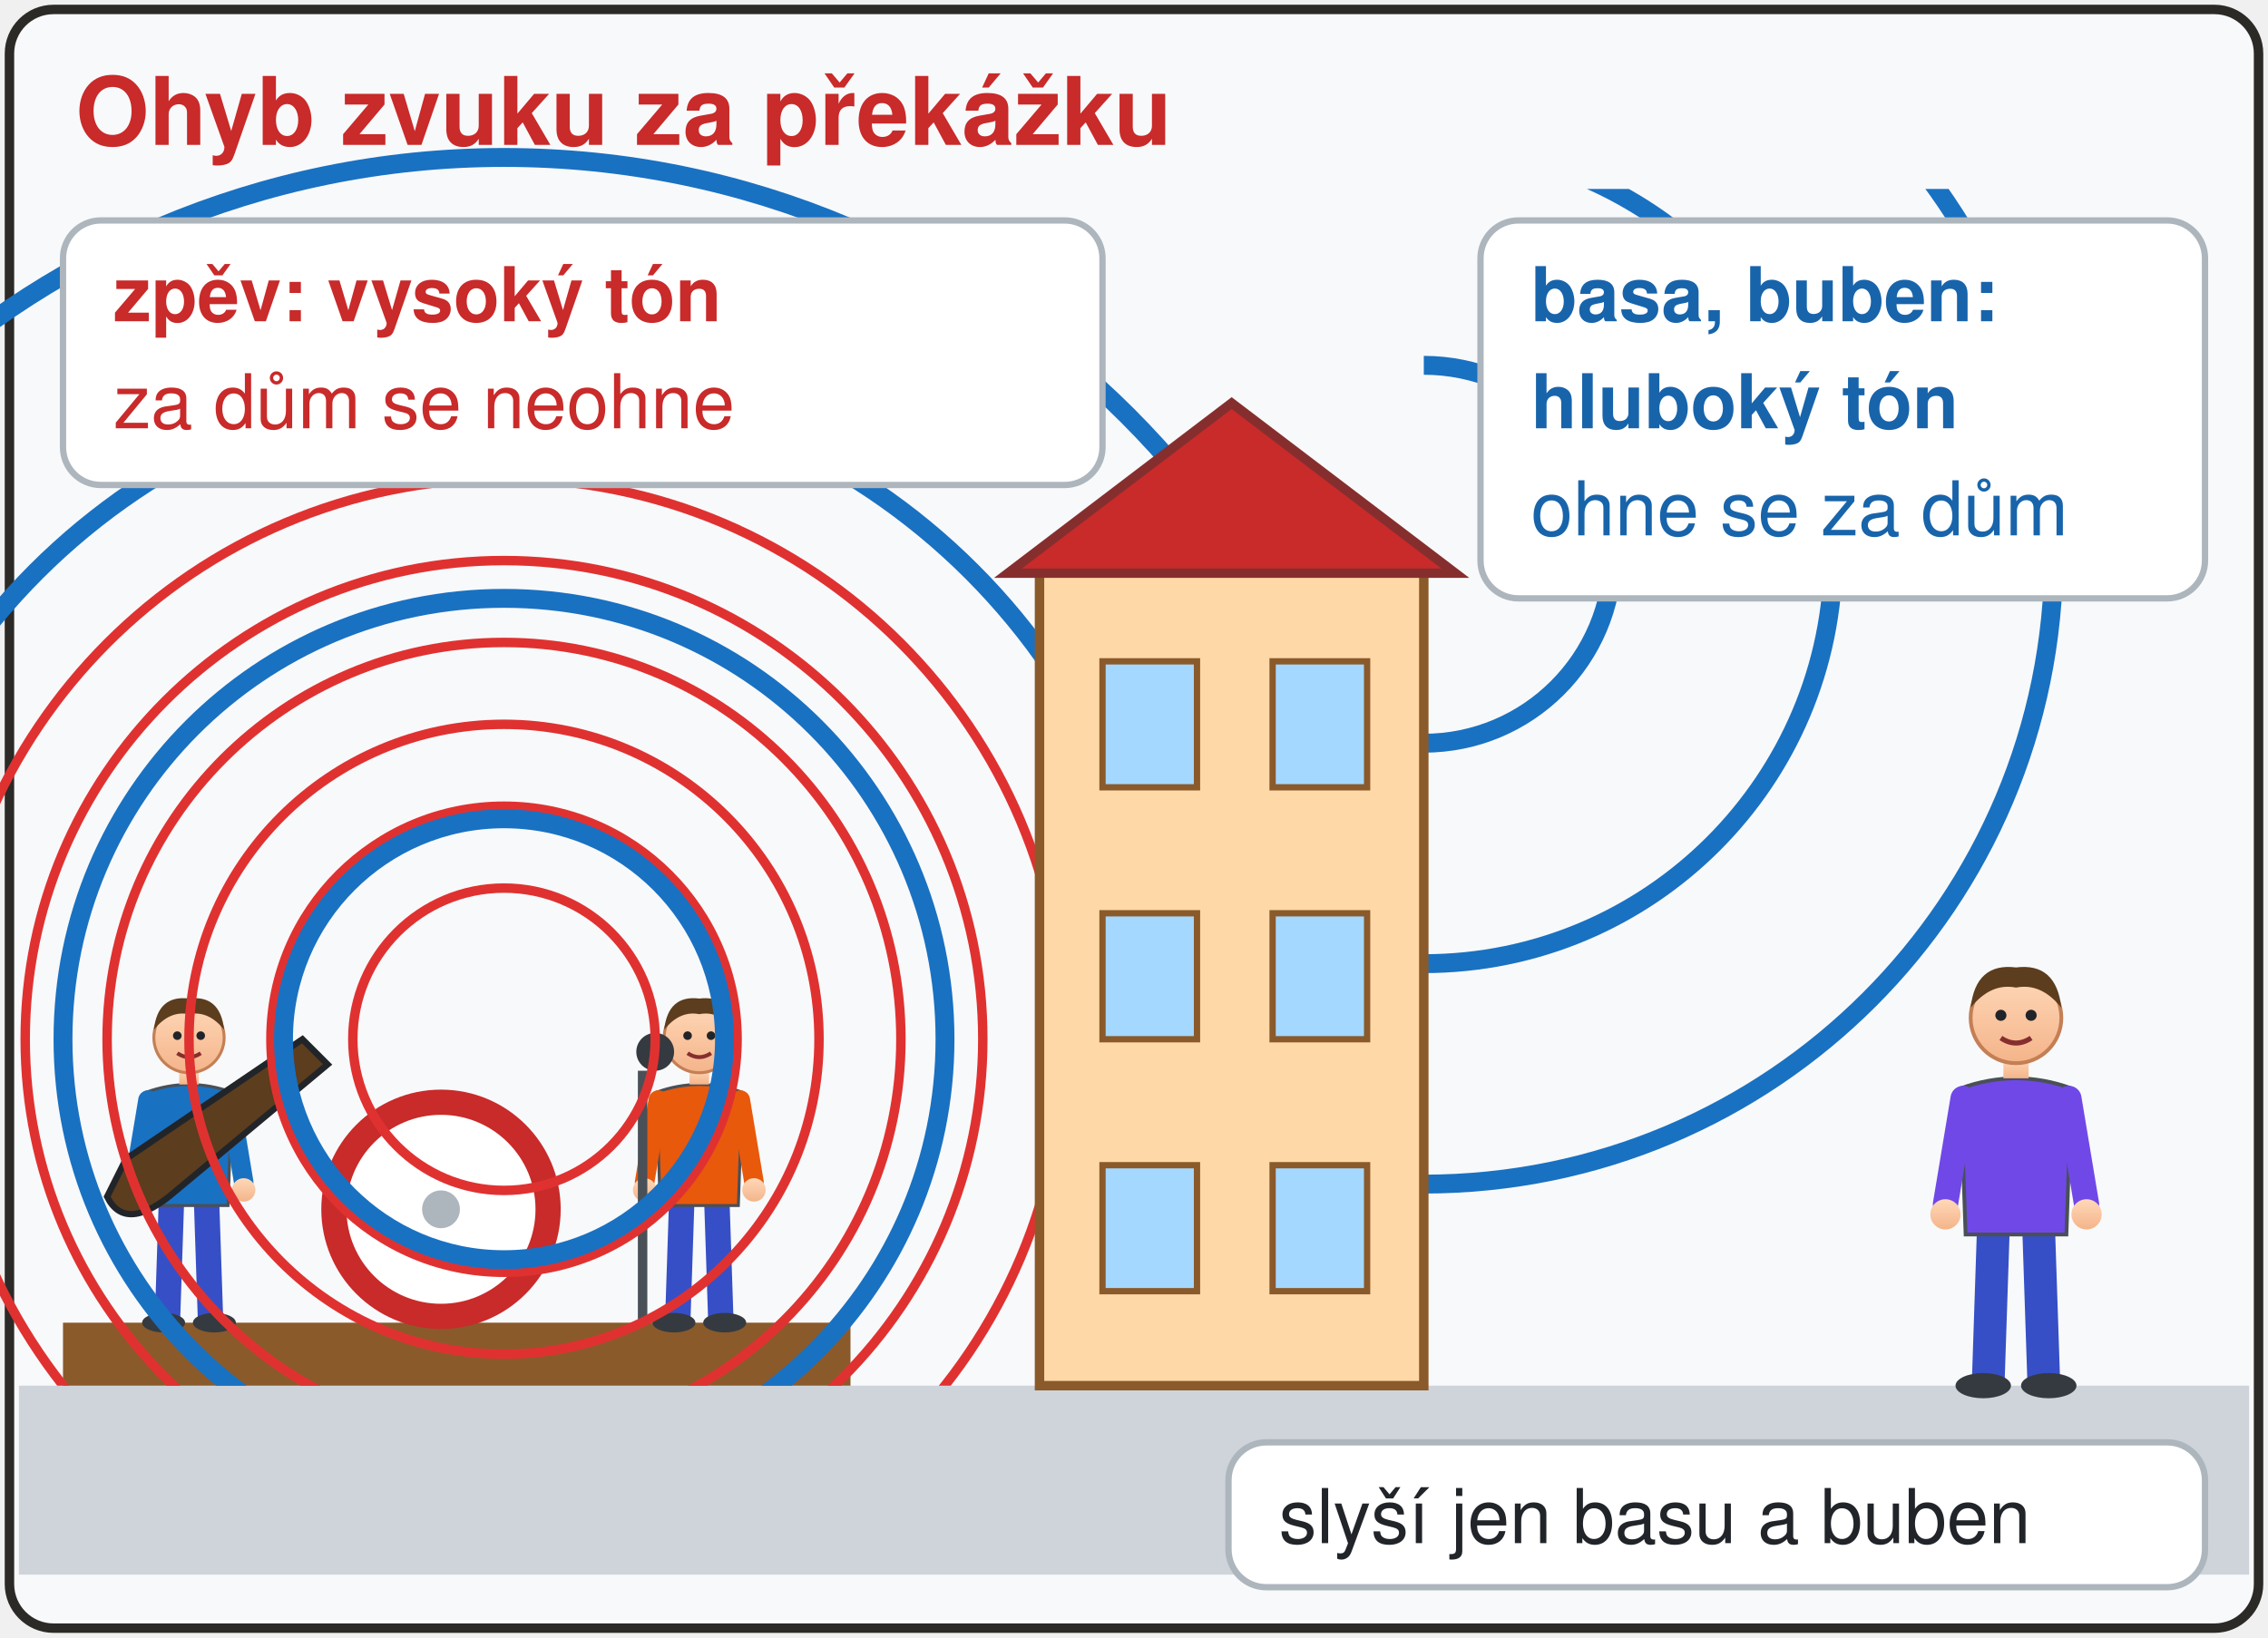
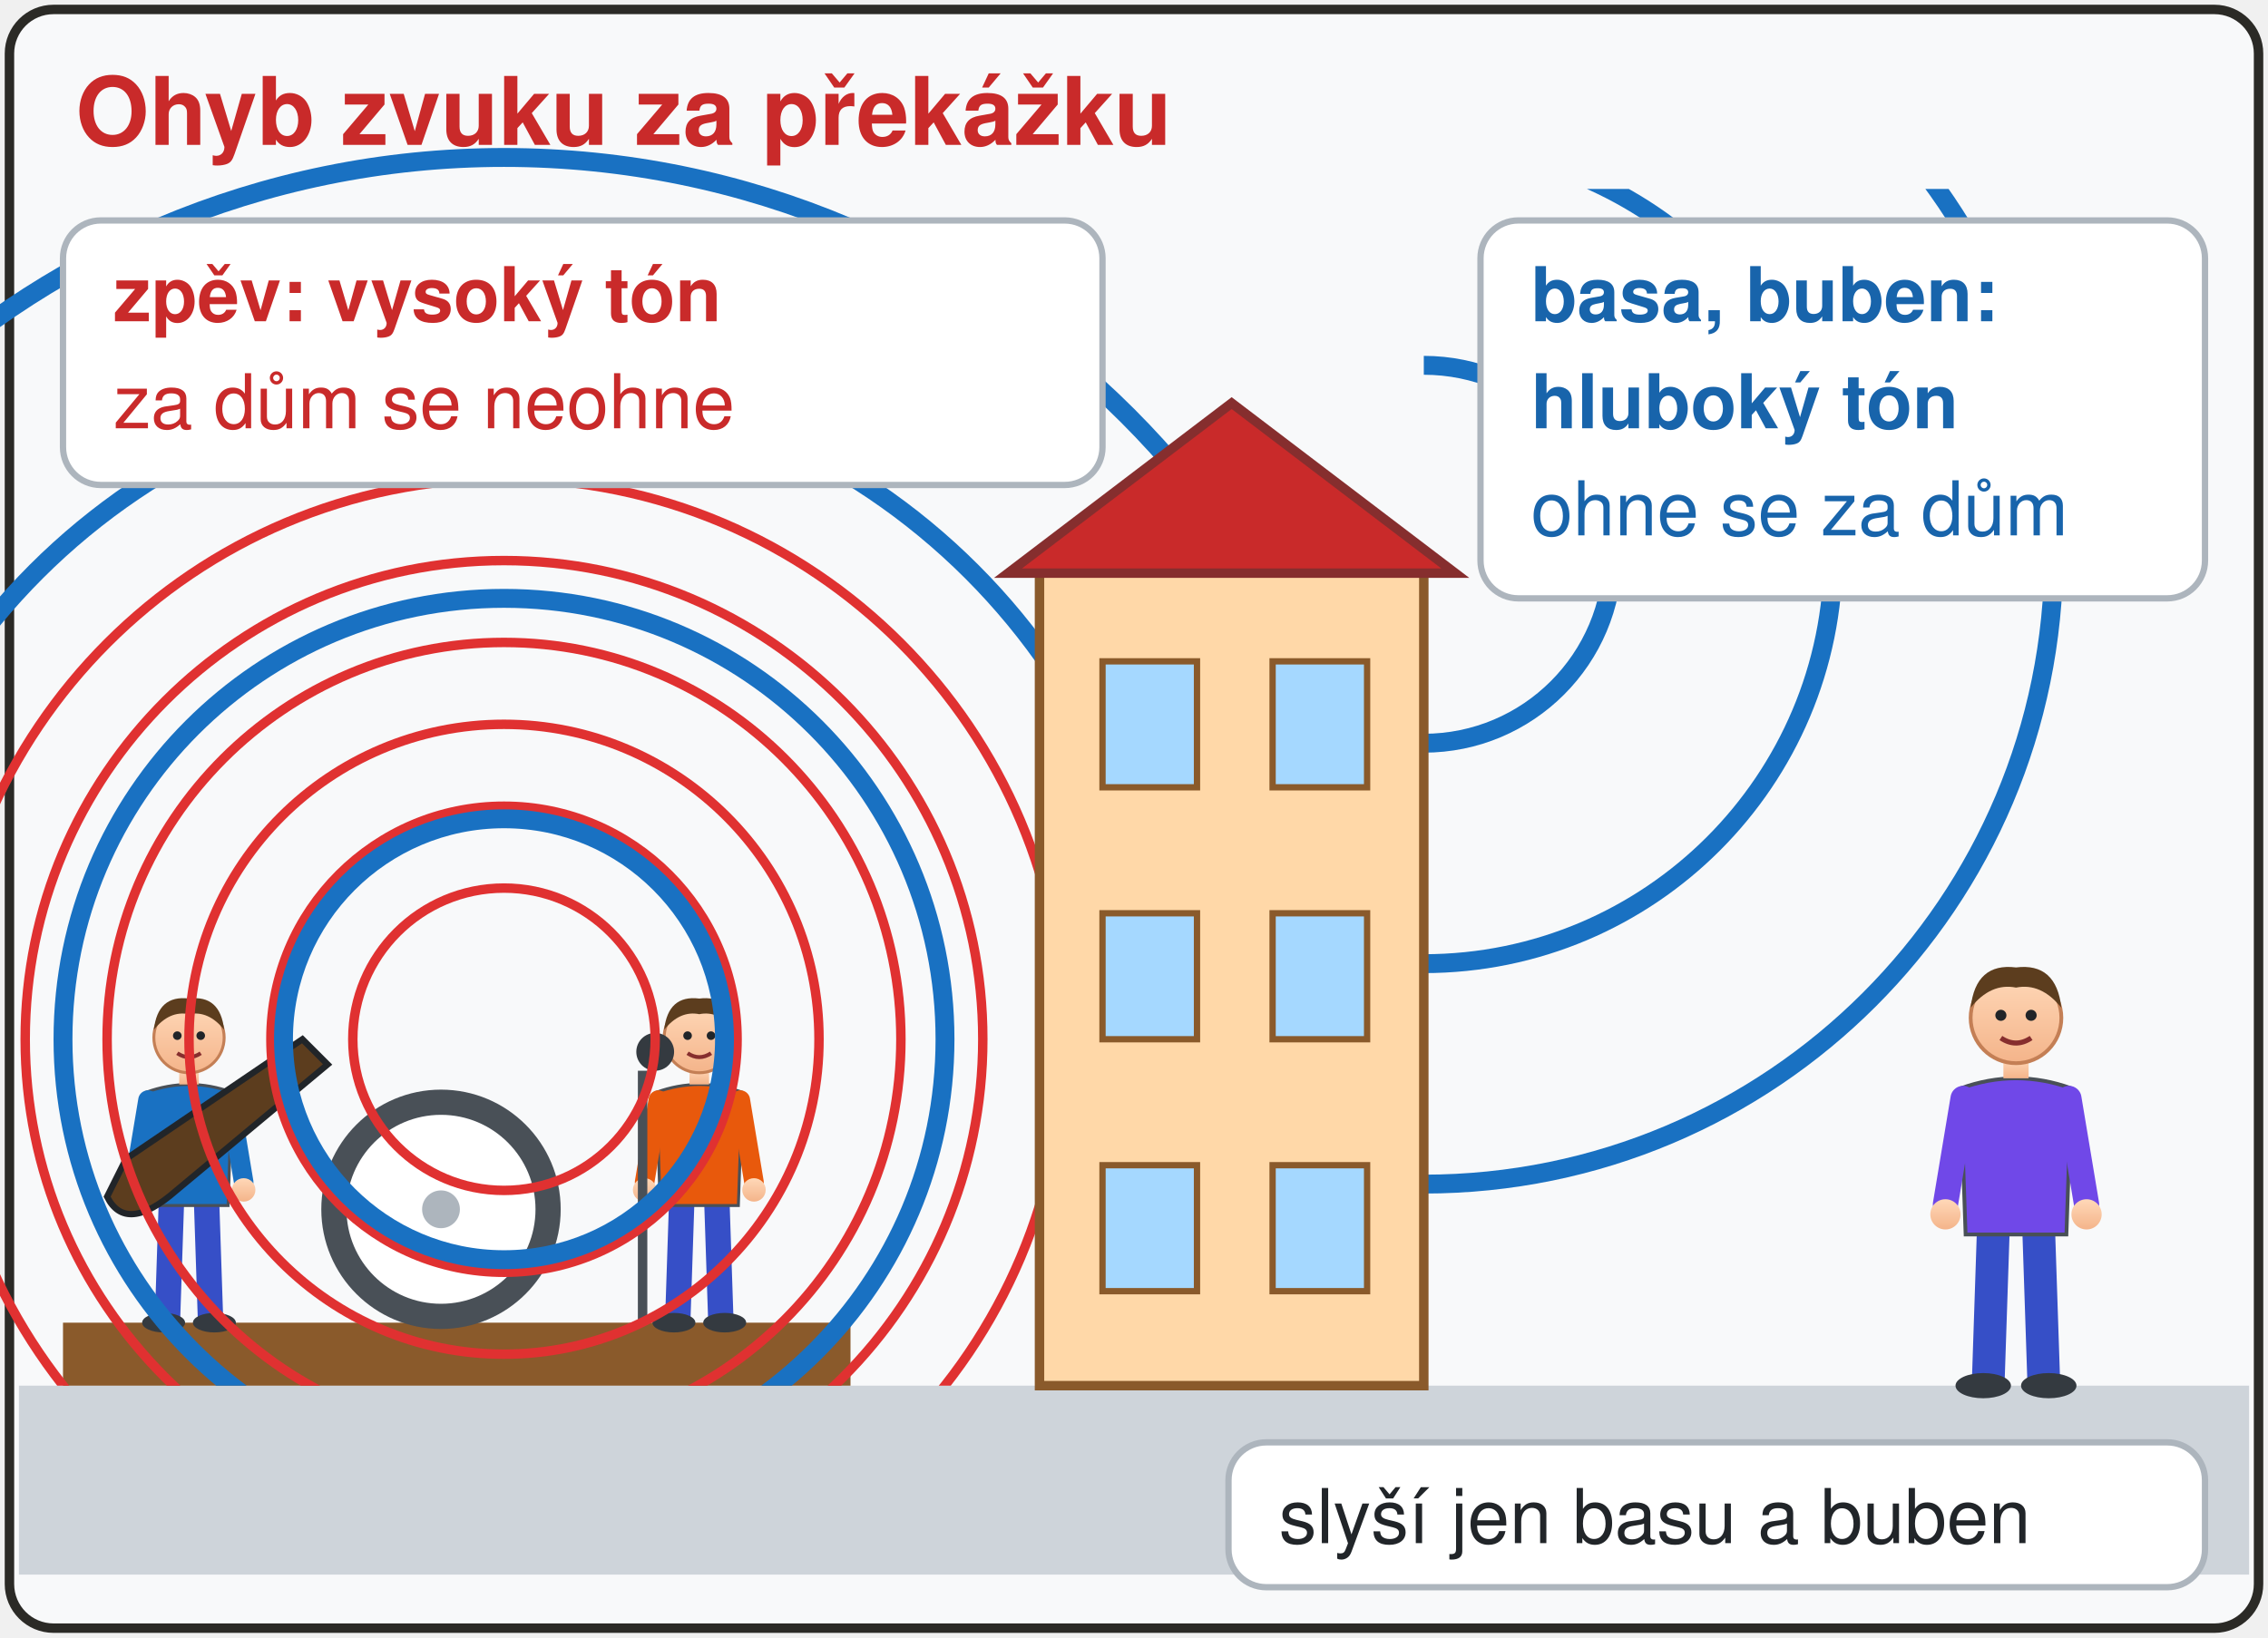
<svg xmlns="http://www.w3.org/2000/svg" viewBox="0 0 720 520" font-family="'Segoe UI', Helvetica, Arial, sans-serif" role="img" aria-label="Kapela hraje před domem: hluboké tóny basy a bubnu se ohnou za dům, vysoké tóny zpěvu ne, proto posluchač za domem slyší jen basu a buben">
  <style>@keyframes puls{0%{opacity:0.15}12%{opacity:1}40%,100%{opacity:0.15}}.pv{animation:puls 2.4s linear infinite}@media (prefers-reduced-motion: reduce){*{animation:none!important}}</style>
  <defs>
    <marker id="s-cer" markerUnits="userSpaceOnUse" markerWidth="16" markerHeight="16" refX="14" refY="8" orient="auto">
      <path d="M0,0 L16,8 L0,16 z" fill="#e03131" />
    </marker>
    <marker id="s-mod" markerUnits="userSpaceOnUse" markerWidth="16" markerHeight="16" refX="14" refY="8" orient="auto">
      <path d="M0,0 L16,8 L0,16 z" fill="#1971c2" />
    </marker>
    <marker id="s-tm" markerUnits="userSpaceOnUse" markerWidth="16" markerHeight="16" refX="14" refY="8" orient="auto-start-reverse">
      <path d="M0,0 L16,8 L0,16 z" fill="#495057" />
    </marker>
    <radialGradient id="kov" cx="0.35" cy="0.35" r="0.8">
      <stop offset="0" stop-color="#f8f9fa" />
      <stop offset="0.6" stop-color="#ced4da" />
      <stop offset="1" stop-color="#868e96" />
    </radialGradient>
    <linearGradient id="kuze" x1="0" y1="0" x2="0" y2="1">
      <stop offset="0" stop-color="#ffd8b8" />
      <stop offset="1" stop-color="#f4b48a" />
    </linearGradient>
  </defs>
  <rect x="3" y="3" width="714" height="514" rx="14" fill="#f8f9fa" stroke="#2b2a26" stroke-width="3" />
  <text x="24" y="46" font-size="30" font-weight="bold" fill="#c92a2a" text-anchor="start">Ohyb zvuku za překážku</text>
  <defs>
    <clipPath id="vlevo">
      <rect x="0" y="0" width="330" height="440" />
    </clipPath>
    <clipPath id="nad">
      <rect x="0" y="0" width="720" height="176" />
      <rect x="0" y="0" width="330" height="440" />
    </clipPath>
    <clipPath id="za">
      <rect x="452" y="60" width="268" height="380" />
    </clipPath>
  </defs>
  <rect x="6" y="440" width="708" height="60" fill="#ced4da" />
  <rect x="20" y="420" width="250" height="20" fill="#8a5a2b" />
-   <circle cx="140" cy="384" r="34" fill="#ffffff" stroke="#c92a2a" stroke-width="8" />
+   <circle cx="140" cy="384" r="34" fill="#ffffff" stroke="#495057" stroke-width="8" />
  <circle cx="140" cy="384" r="6" fill="#adb5bd" />
  <g transform="translate(60,420) scale(0.62)">
    <line x1="-9" y1="-62" x2="-11" y2="-2" stroke="#364fc7" stroke-width="13" stroke-linecap="round" />
    <line x1="9" y1="-62" x2="11" y2="-2" stroke="#364fc7" stroke-width="13" stroke-linecap="round" />
    <ellipse cx="-13" cy="0" rx="11" ry="5" fill="#343a40" />
    <ellipse cx="13" cy="0" rx="11" ry="5" fill="#343a40" />
    <path d="M-22,-118 Q0,-126 22,-118 L20,-60 L-20,-60 Z" fill="#1971c2" stroke="#495057" stroke-width="1.5" />
    <line x1="-21" y1="-114" x2="-28" y2="-72" stroke="#1971c2" stroke-width="10" stroke-linecap="round" />
    <line x1="21" y1="-114" x2="28" y2="-72" stroke="#1971c2" stroke-width="10" stroke-linecap="round" />
    <circle cx="-28" cy="-68" r="6" fill="url(#kuze)" />
    <circle cx="28" cy="-68" r="6" fill="url(#kuze)" />
    <rect x="-5" y="-130" width="10" height="8" fill="url(#kuze)" />
    <circle cx="0" cy="-146" r="18" fill="url(#kuze)" stroke="#c47f55" stroke-width="1.5" />
    <path d="M-18,-150 Q-16,-168 0,-166 Q16,-168 18,-150 Q10,-160 0,-158 Q-10,-160 -18,-150 Z" fill="#5c3d1e" />
    <circle cx="-6" cy="-147" r="2.2" fill="#212529" />
    <circle cx="6" cy="-147" r="2.2" fill="#212529" />
    <path d="M-6,-138 Q0,-134 6,-138" fill="none" stroke="#862e2e" stroke-width="2" />
  </g>
  <path d="M40,368 L96,330 L104,338 L56,378 Q40,392 34,380 Z" fill="#5c3d1e" stroke="#212529" stroke-width="2" />
  <g transform="translate(222,420) scale(0.62)">
    <line x1="-9" y1="-62" x2="-11" y2="-2" stroke="#364fc7" stroke-width="13" stroke-linecap="round" />
    <line x1="9" y1="-62" x2="11" y2="-2" stroke="#364fc7" stroke-width="13" stroke-linecap="round" />
    <ellipse cx="-13" cy="0" rx="11" ry="5" fill="#343a40" />
    <ellipse cx="13" cy="0" rx="11" ry="5" fill="#343a40" />
    <path d="M-22,-118 Q0,-126 22,-118 L20,-60 L-20,-60 Z" fill="#e8590c" stroke="#495057" stroke-width="1.5" />
    <line x1="-21" y1="-114" x2="-28" y2="-72" stroke="#e8590c" stroke-width="10" stroke-linecap="round" />
    <line x1="21" y1="-114" x2="28" y2="-72" stroke="#e8590c" stroke-width="10" stroke-linecap="round" />
    <circle cx="-28" cy="-68" r="6" fill="url(#kuze)" />
    <circle cx="28" cy="-68" r="6" fill="url(#kuze)" />
    <rect x="-5" y="-130" width="10" height="8" fill="url(#kuze)" />
    <circle cx="0" cy="-146" r="18" fill="url(#kuze)" stroke="#c47f55" stroke-width="1.5" />
    <path d="M-18,-150 Q-16,-168 0,-166 Q16,-168 18,-150 Q10,-160 0,-158 Q-10,-160 -18,-150 Z" fill="#5c3d1e" />
    <circle cx="-6" cy="-147" r="2.2" fill="#212529" />
    <circle cx="6" cy="-147" r="2.2" fill="#212529" />
    <path d="M-6,-138 Q0,-134 6,-138" fill="none" stroke="#862e2e" stroke-width="2" />
  </g>
  <line x1="204" y1="420" x2="204" y2="340" stroke="#495057" stroke-width="3" />
  <circle cx="208" cy="334" r="6" fill="#343a40" />
  <g clip-path="url(#vlevo)">
    <circle class="pv" style="animation-delay:0.24s" cx="160" cy="330" r="48" fill="none" stroke="#e03131" stroke-width="3" />
    <circle class="pv" style="animation-delay:0.37s" cx="160" cy="330" r="74" fill="none" stroke="#e03131" stroke-width="3" />
    <circle class="pv" style="animation-delay:0.50s" cx="160" cy="330" r="100" fill="none" stroke="#e03131" stroke-width="3" />
    <circle class="pv" style="animation-delay:0.63s" cx="160" cy="330" r="126" fill="none" stroke="#e03131" stroke-width="3" />
    <circle class="pv" style="animation-delay:0.76s" cx="160" cy="330" r="152" fill="none" stroke="#e03131" stroke-width="3" />
    <circle class="pv" style="animation-delay:0.89s" cx="160" cy="330" r="178" fill="none" stroke="#e03131" stroke-width="3" />
  </g>
  <g clip-path="url(#nad)">
    <circle class="pv" style="animation-delay:0.35s" cx="160" cy="330" r="70" fill="none" stroke="#1971c2" stroke-width="6" />
    <circle class="pv" style="animation-delay:0.70s" cx="160" cy="330" r="140" fill="none" stroke="#1971c2" stroke-width="6" />
    <circle class="pv" style="animation-delay:1.05s" cx="160" cy="330" r="210" fill="none" stroke="#1971c2" stroke-width="6" />
    <circle class="pv" style="animation-delay:1.40s" cx="160" cy="330" r="280" fill="none" stroke="#1971c2" stroke-width="6" />
  </g>
  <g clip-path="url(#za)">
    <path class="pv" style="animation-delay:1.80s" d="M452,116 A60,60 0 0 1 452,236" fill="none" stroke="#1971c2" stroke-width="6" />
    <path class="pv" style="animation-delay:2.15s" d="M452,46 A130,130 0 0 1 452,306" fill="none" stroke="#1971c2" stroke-width="6" />
    <path class="pv" style="animation-delay:2.50s" d="M452,-24 A200,200 0 0 1 452,376" fill="none" stroke="#1971c2" stroke-width="6" />
  </g>
  <rect x="330" y="180" width="122" height="260" fill="#ffd8a8" stroke="#8a5a2b" stroke-width="3" />
  <path d="M320,182 L391,128 L462,182 Z" fill="#c92a2a" stroke="#862e2e" stroke-width="3" />
  <rect x="350" y="210" width="30" height="40" fill="#a5d8ff" stroke="#8a5a2b" stroke-width="2" />
  <rect x="350" y="290" width="30" height="40" fill="#a5d8ff" stroke="#8a5a2b" stroke-width="2" />
  <rect x="350" y="370" width="30" height="40" fill="#a5d8ff" stroke="#8a5a2b" stroke-width="2" />
  <rect x="404" y="210" width="30" height="40" fill="#a5d8ff" stroke="#8a5a2b" stroke-width="2" />
  <rect x="404" y="290" width="30" height="40" fill="#a5d8ff" stroke="#8a5a2b" stroke-width="2" />
  <rect x="404" y="370" width="30" height="40" fill="#a5d8ff" stroke="#8a5a2b" stroke-width="2" />
  <g transform="translate(640,440) scale(0.8)">
    <line x1="-9" y1="-62" x2="-11" y2="-2" stroke="#364fc7" stroke-width="13" stroke-linecap="round" />
    <line x1="9" y1="-62" x2="11" y2="-2" stroke="#364fc7" stroke-width="13" stroke-linecap="round" />
    <ellipse cx="-13" cy="0" rx="11" ry="5" fill="#343a40" />
    <ellipse cx="13" cy="0" rx="11" ry="5" fill="#343a40" />
    <path d="M-22,-118 Q0,-126 22,-118 L20,-60 L-20,-60 Z" fill="#7048e8" stroke="#495057" stroke-width="1.5" />
    <line x1="-21" y1="-114" x2="-28" y2="-72" stroke="#7048e8" stroke-width="10" stroke-linecap="round" />
    <line x1="21" y1="-114" x2="28" y2="-72" stroke="#7048e8" stroke-width="10" stroke-linecap="round" />
    <circle cx="-28" cy="-68" r="6" fill="url(#kuze)" />
    <circle cx="28" cy="-68" r="6" fill="url(#kuze)" />
    <rect x="-5" y="-130" width="10" height="8" fill="url(#kuze)" />
    <circle cx="0" cy="-146" r="18" fill="url(#kuze)" stroke="#c47f55" stroke-width="1.5" />
    <path d="M-18,-150 Q-16,-168 0,-166 Q16,-168 18,-150 Q10,-160 0,-158 Q-10,-160 -18,-150 Z" fill="#5c3d1e" />
    <circle cx="-6" cy="-147" r="2.2" fill="#212529" />
    <circle cx="6" cy="-147" r="2.2" fill="#212529" />
    <path d="M-6,-138 Q0,-134 6,-138" fill="none" stroke="#862e2e" stroke-width="2" />
  </g>
  <rect x="20" y="70" width="330" height="84" rx="12" fill="#ffffff" stroke="#adb5bd" stroke-width="2" />
  <text x="36" y="102" font-size="24" font-weight="bold" fill="#c92a2a" text-anchor="start">zpěv: vysoký tón</text>
  <text x="36" y="136" font-size="24" font-weight="normal" fill="#c92a2a" text-anchor="start">za dům se neohne</text>
  <rect x="470" y="70" width="230" height="120" rx="12" fill="#ffffff" stroke="#adb5bd" stroke-width="2" />
  <text x="486" y="102" font-size="24" font-weight="bold" fill="#1864ab" text-anchor="start">basa, buben:</text>
  <text x="486" y="136" font-size="24" font-weight="bold" fill="#1864ab" text-anchor="start">hluboký tón</text>
  <text x="486" y="170" font-size="24" font-weight="normal" fill="#1864ab" text-anchor="start">ohne se za dům</text>
  <rect x="390" y="458" width="310" height="46" rx="12" fill="#ffffff" stroke="#adb5bd" stroke-width="2" />
  <text x="406" y="490" font-size="24" font-weight="normal" fill="#212529" text-anchor="start">slyší jen basu a buben</text>
</svg>
